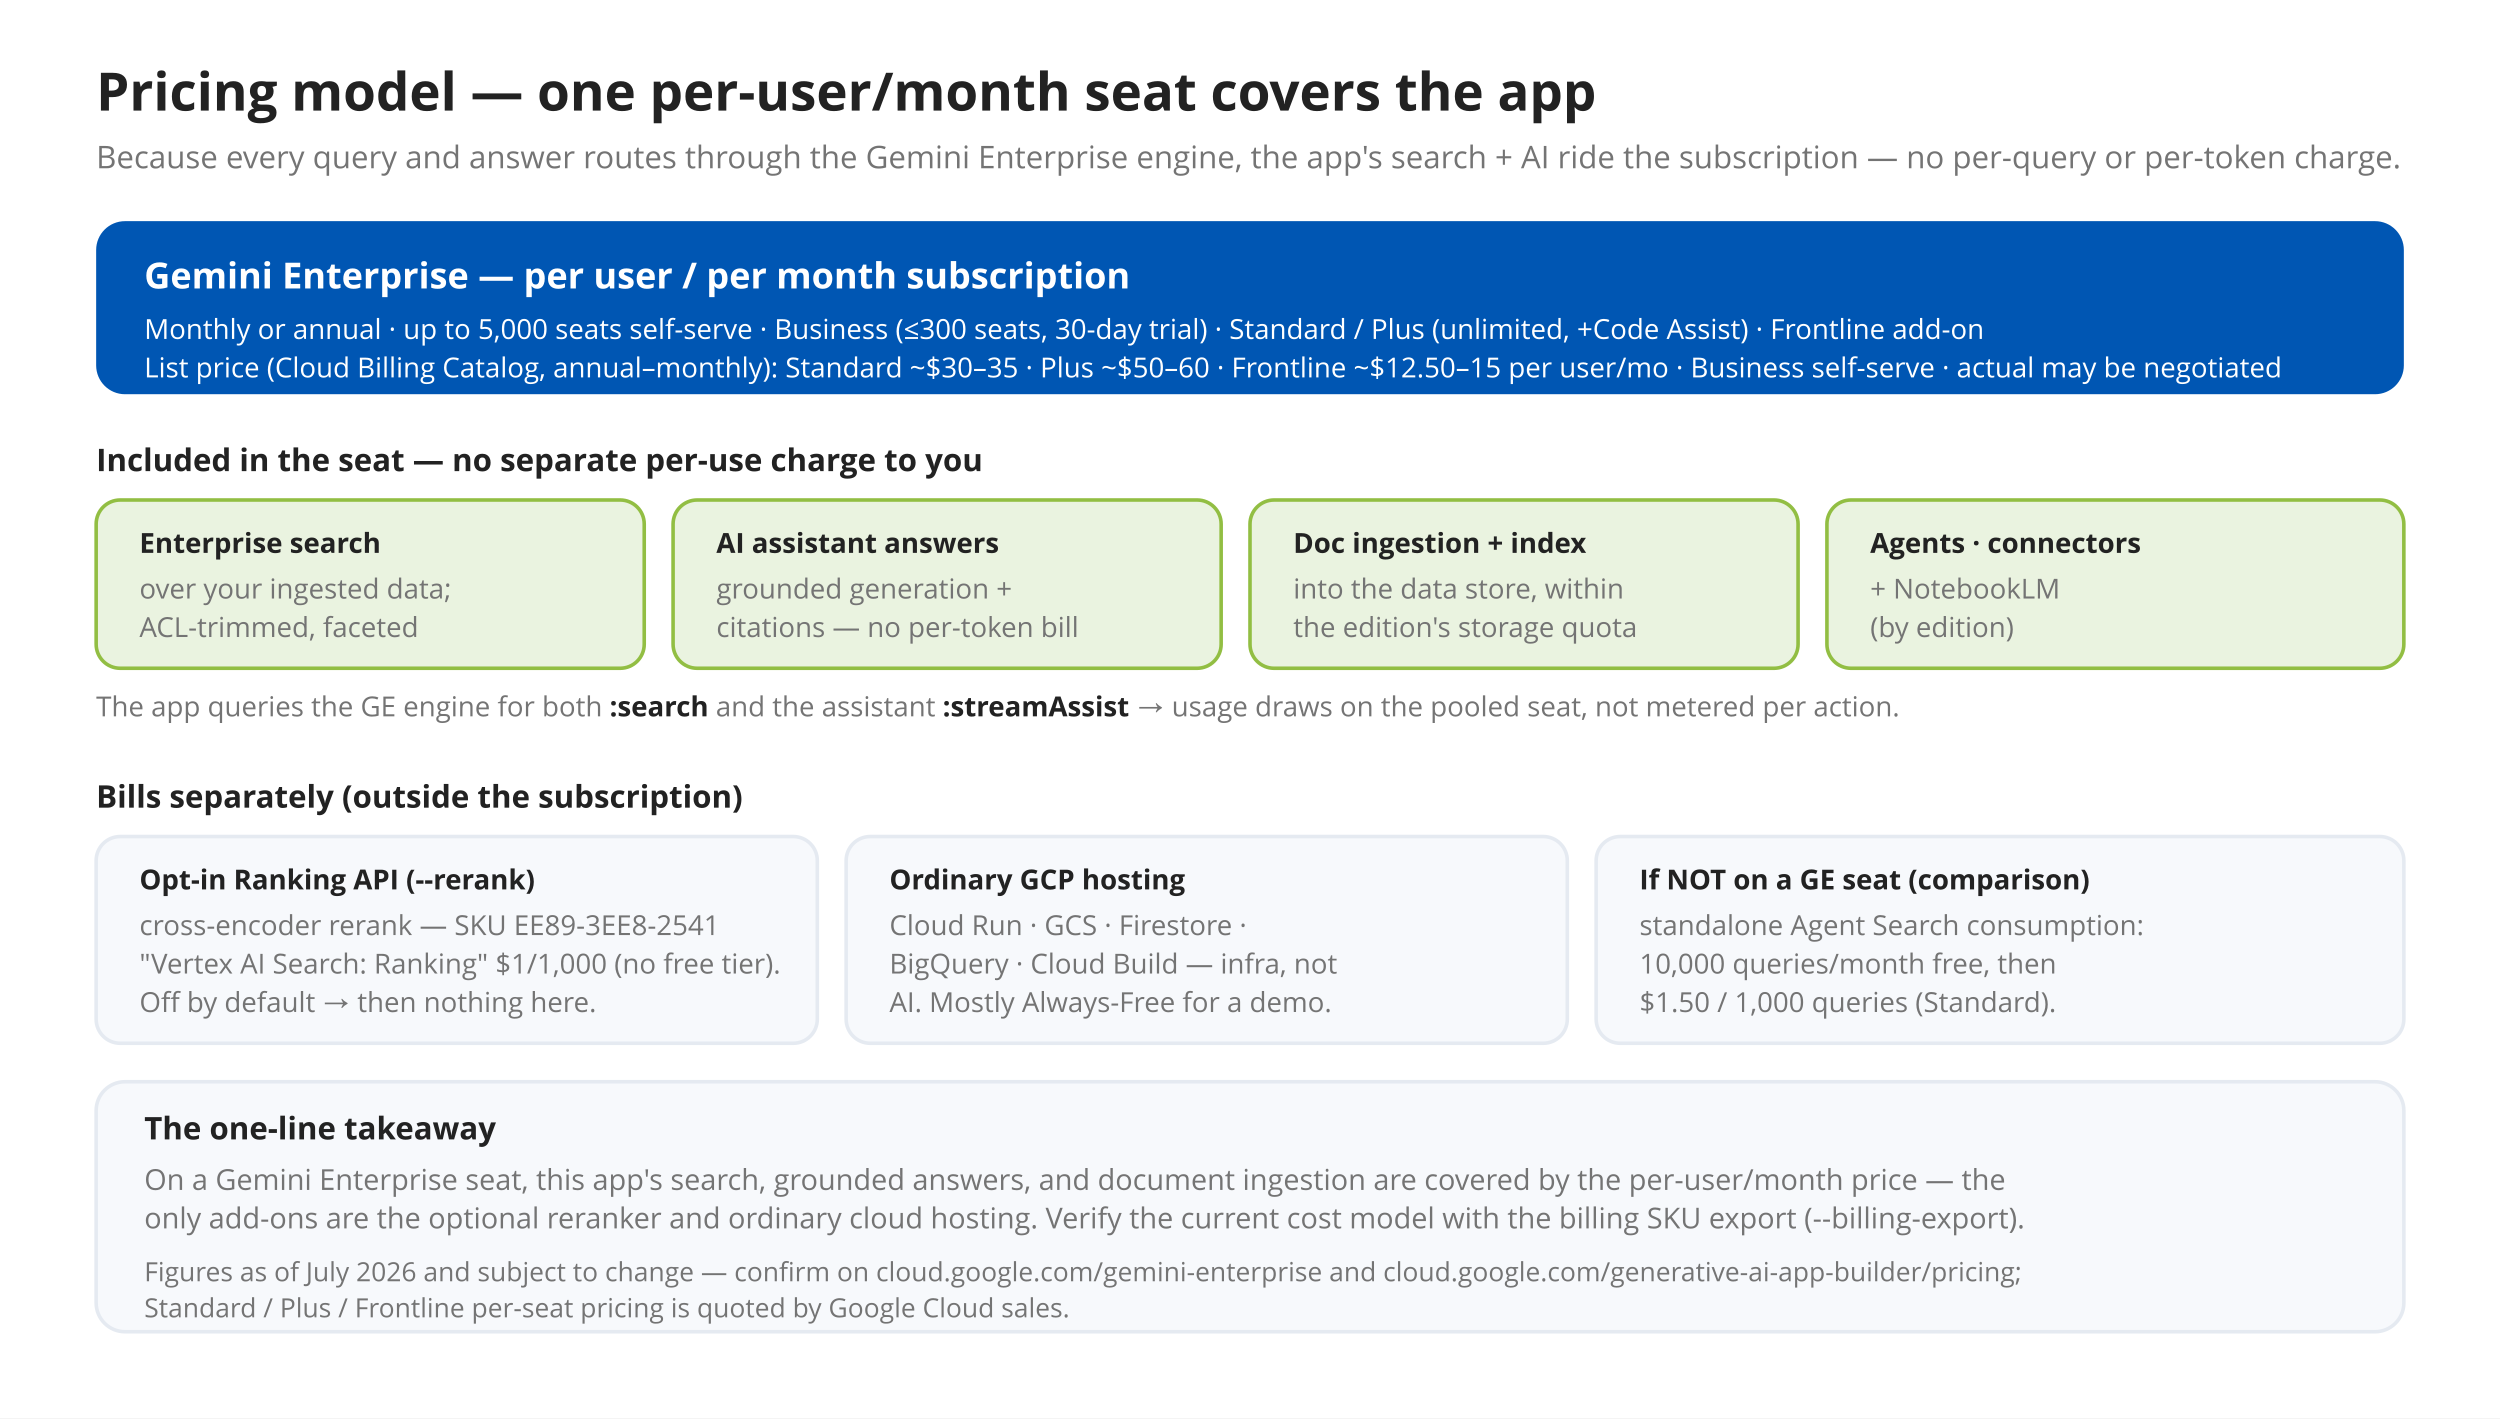
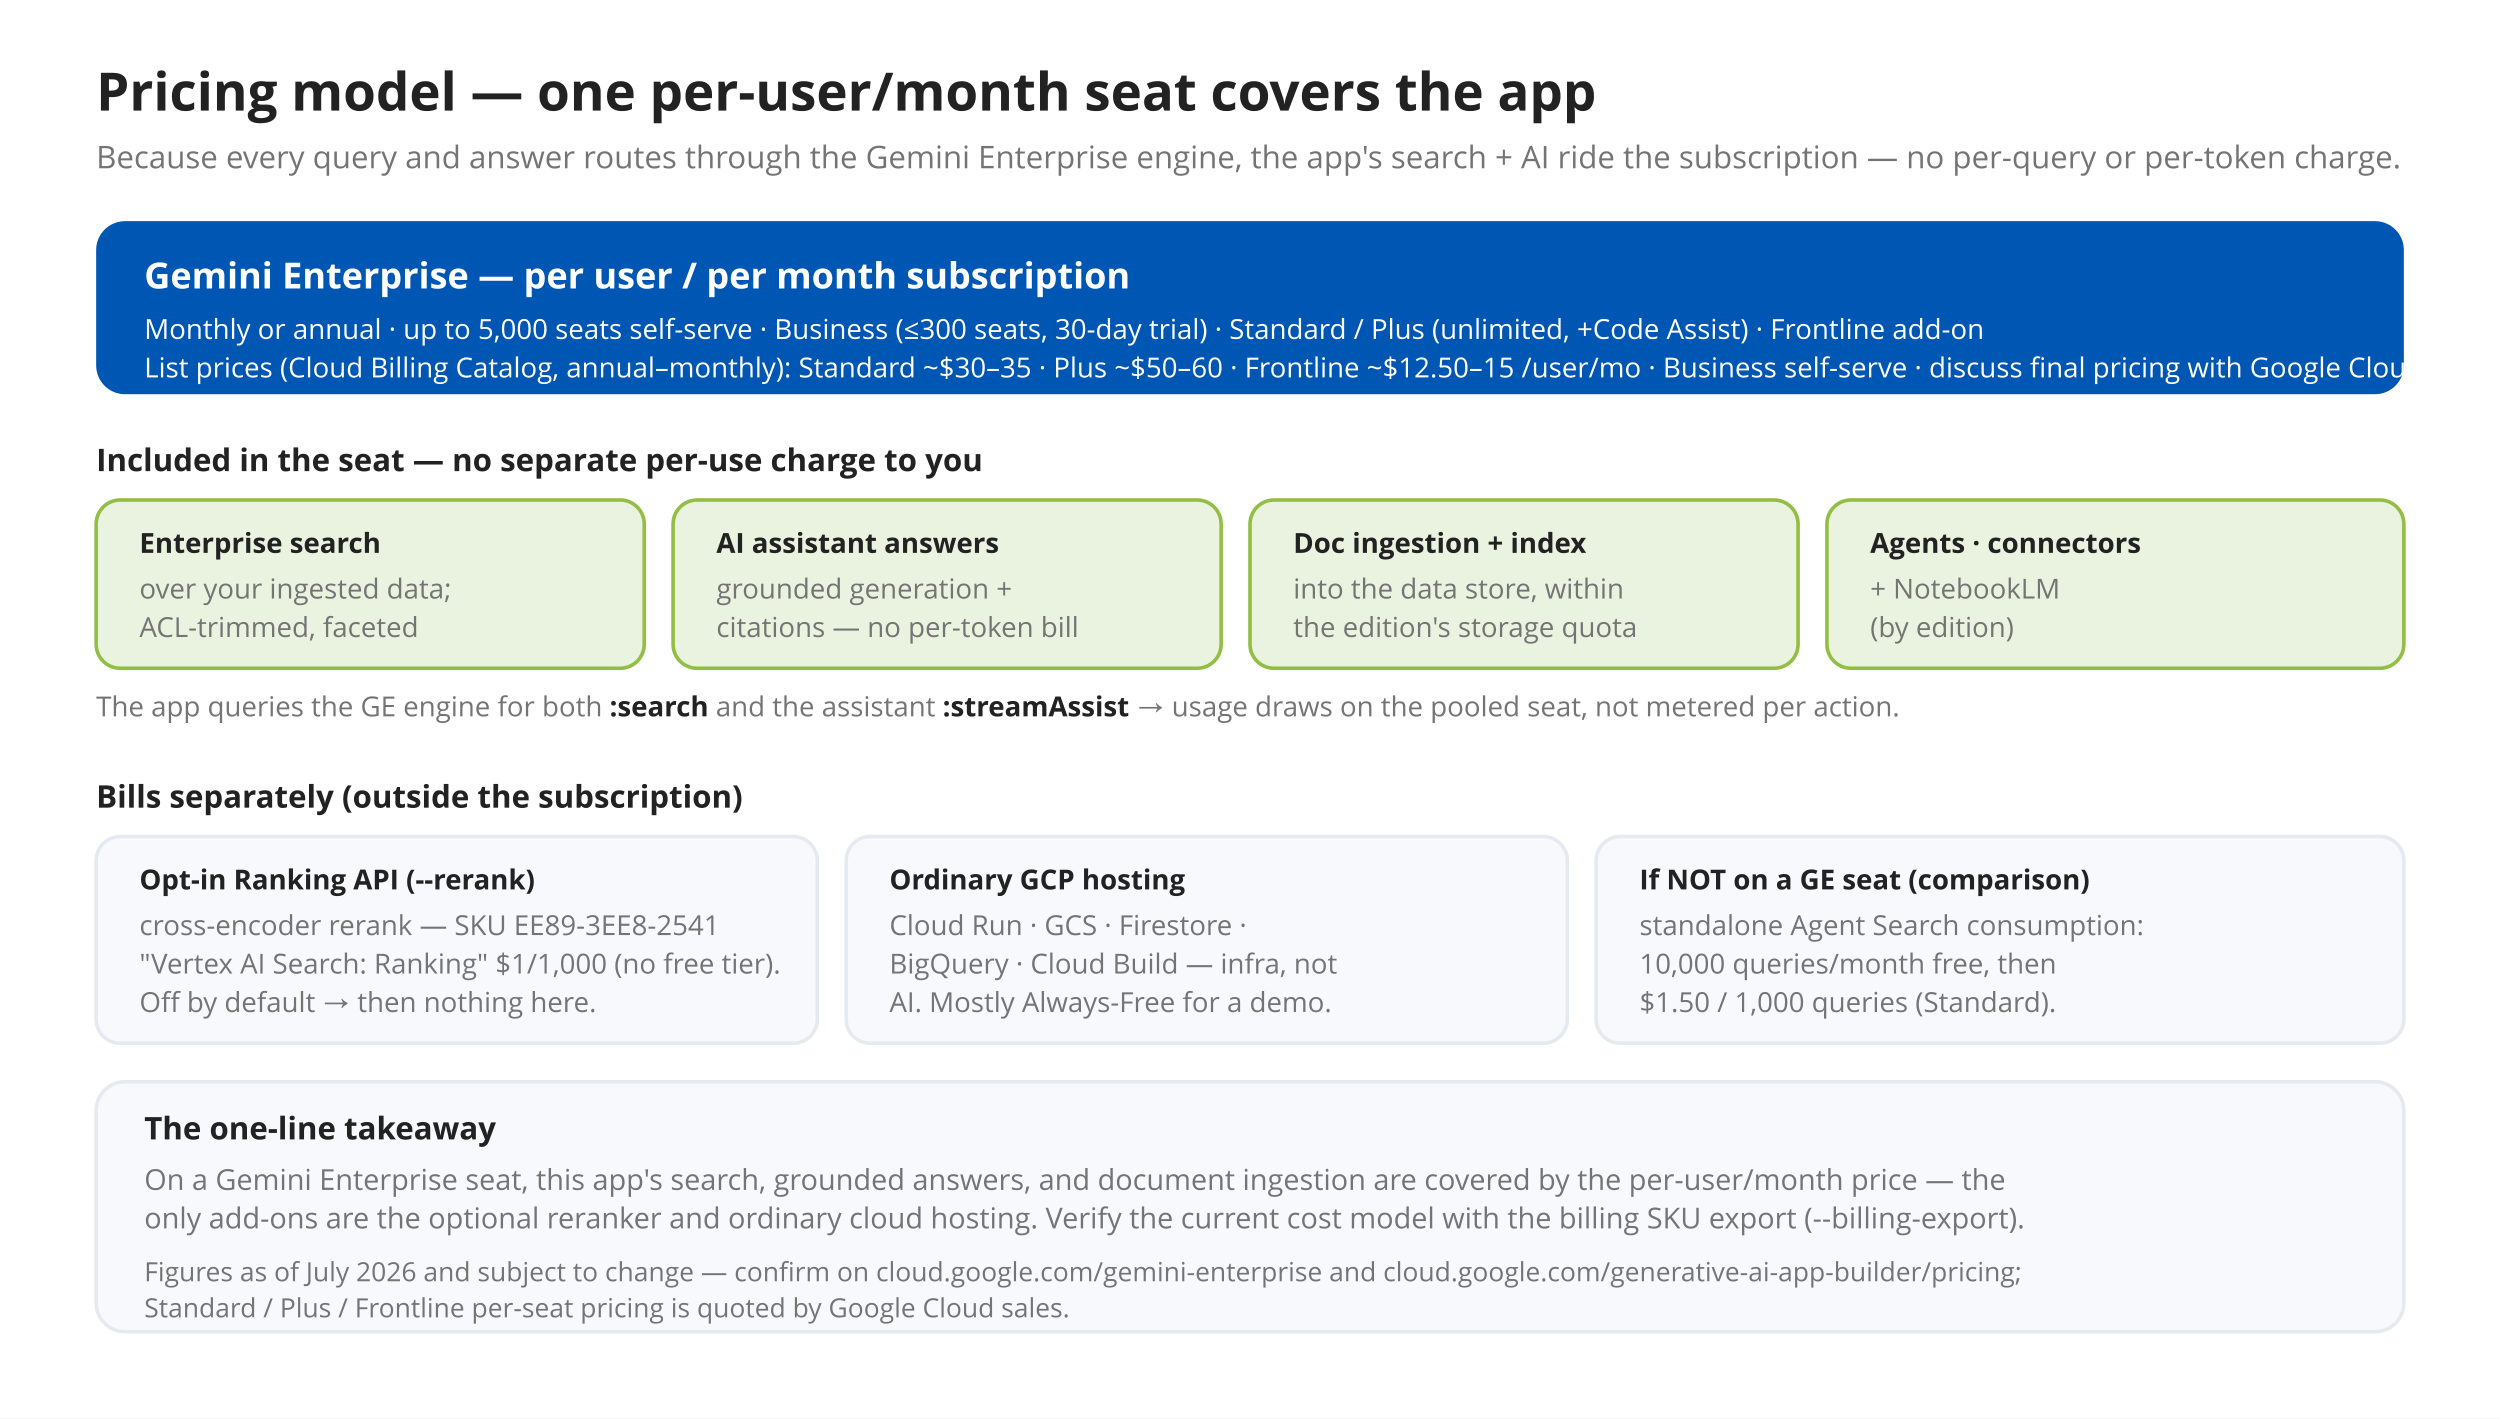
<svg xmlns="http://www.w3.org/2000/svg" viewBox="0 0 1040 590" font-family="'Open Sans',Helvetica,Arial,sans-serif">
  <defs>
    <marker id="arr7" viewBox="0 0 10 10" refX="9" refY="5" markerWidth="7" markerHeight="7" orient="auto-start-reverse">
      <path d="M0 0L10 5L0 10z" fill="#747474" />
    </marker>
    <style>
      .t{fill:#222222}.m{fill:#747474}.w{fill:#ffffff}
      .card{fill:#F7F9FC;stroke:#E5EAF1;stroke-width:1.5}
      .h{font-weight:700}.flow{stroke:#747474;stroke-width:1.6;fill:none}
    </style>
  </defs>
  <rect width="1040" height="590" fill="#ffffff" />
  <text x="40" y="46" font-size="22" class="t h">Pricing model — one per-user/month seat covers the app</text>
  <text x="40" y="70" font-size="13" class="m">Because every query and answer routes through the Gemini Enterprise engine, the app's search + AI ride the subscription — no per-query or per-token charge.</text>
  <rect x="40" y="92" width="960" height="72" rx="12" fill="#0056B3" />
  <text x="60" y="120" font-size="15" class="w h">Gemini Enterprise — per user / per month subscription</text>
  <text x="60" y="141" font-size="11.5" class="w">Monthly or annual · up to 5,000 seats self-serve · Business (≤300 seats, 30-day trial) · Standard / Plus (unlimited, +Code Assist) · Frontline add-on</text>
-   <text x="60" y="157" font-size="11.5" class="w">List price (Cloud Billing Catalog, annual–monthly): Standard ~$30–35 · Plus ~$50–60 · Frontline ~$12.50–15 per user/mo · Business self-serve · actual may be negotiated</text>
+   <text x="60" y="157" font-size="11.5" class="w">List prices (Cloud Billing Catalog, annual–monthly): Standard ~$30–35 · Plus ~$50–60 · Frontline ~$12.50–15 /user/mo · Business self-serve · discuss final pricing with Google Cloud sales</text>
  <text x="40" y="196" font-size="13" class="t h">Included in the seat — no separate per-use charge to you</text>
  <g font-size="11.5">
    <rect x="40" y="208" width="228" height="70" rx="10" fill="#EAF3E0" stroke="#92BE43" stroke-width="1.5" />
    <text x="58" y="230" class="t h">Enterprise search</text>
    <text x="58" y="249" class="m">over your ingested data;</text>
    <text x="58" y="265" class="m">ACL-trimmed, faceted</text>
    <rect x="280" y="208" width="228" height="70" rx="10" fill="#EAF3E0" stroke="#92BE43" stroke-width="1.5" />
    <text x="298" y="230" class="t h">AI assistant answers</text>
    <text x="298" y="249" class="m">grounded generation +</text>
    <text x="298" y="265" class="m">citations — no per-token bill</text>
    <rect x="520" y="208" width="228" height="70" rx="10" fill="#EAF3E0" stroke="#92BE43" stroke-width="1.5" />
    <text x="538" y="230" class="t h">Doc ingestion + index</text>
    <text x="538" y="249" class="m">into the data store, within</text>
    <text x="538" y="265" class="m">the edition's storage quota</text>
    <rect x="760" y="208" width="240" height="70" rx="10" fill="#EAF3E0" stroke="#92BE43" stroke-width="1.5" />
    <text x="778" y="230" class="t h">Agents · connectors</text>
    <text x="778" y="249" class="m">+ NotebookLM</text>
    <text x="778" y="265" class="m">(by edition)</text>
  </g>
  <text x="40" y="298" font-size="11.5" class="m">The app queries the GE engine for both <tspan class="t h" font-weight="700">:search</tspan> and the assistant <tspan class="t h" font-weight="700">:streamAssist</tspan> → usage draws on the pooled seat, not metered per action.</text>
  <text x="40" y="336" font-size="13" class="t h">Bills separately (outside the subscription)</text>
  <g font-size="11.5">
    <rect x="40" y="348" width="300" height="86" rx="10" class="card" />
    <text x="58" y="370" class="t h">Opt-in Ranking API (--rerank)</text>
    <text x="58" y="389" class="m">cross-encoder rerank — SKU EE89-3EE8-2541</text>
    <text x="58" y="405" class="m">"Vertex AI Search: Ranking" $1/1,000 (no free tier).</text>
    <text x="58" y="421" class="m">Off by default → then nothing here.</text>
    <rect x="352" y="348" width="300" height="86" rx="10" class="card" />
    <text x="370" y="370" class="t h">Ordinary GCP hosting</text>
    <text x="370" y="389" class="m">Cloud Run · GCS · Firestore ·</text>
    <text x="370" y="405" class="m">BigQuery · Cloud Build — infra, not</text>
    <text x="370" y="421" class="m">AI. Mostly Always-Free for a demo.</text>
    <rect x="664" y="348" width="336" height="86" rx="10" class="card" />
    <text x="682" y="370" class="t h">If NOT on a GE seat (comparison)</text>
    <text x="682" y="389" class="m">standalone Agent Search consumption:</text>
    <text x="682" y="405" class="m">10,000 queries/month free, then</text>
    <text x="682" y="421" class="m">$1.50 / 1,000 queries (Standard).</text>
  </g>
  <rect x="40" y="450" width="960" height="104" rx="12" fill="#F7F9FC" stroke="#E5EAF1" stroke-width="1.5" />
  <text x="60" y="474" font-size="13" class="t h">The one-line takeaway</text>
  <text x="60" y="495" font-size="12" class="m">On a Gemini Enterprise seat, this app's search, grounded answers, and document ingestion are covered by the per-user/month price — the</text>
  <text x="60" y="511" font-size="12" class="m">only add-ons are the optional reranker and ordinary cloud hosting. Verify the current cost model with the billing SKU export (--billing-export).</text>
  <text x="60" y="533" font-size="11" class="m">Figures as of July 2026 and subject to change — confirm on cloud.google.com/gemini-enterprise and cloud.google.com/generative-ai-app-builder/pricing;</text>
  <text x="60" y="548" font-size="11" class="m">Standard / Plus / Frontline per-seat pricing is quoted by Google Cloud sales.</text>
</svg>
